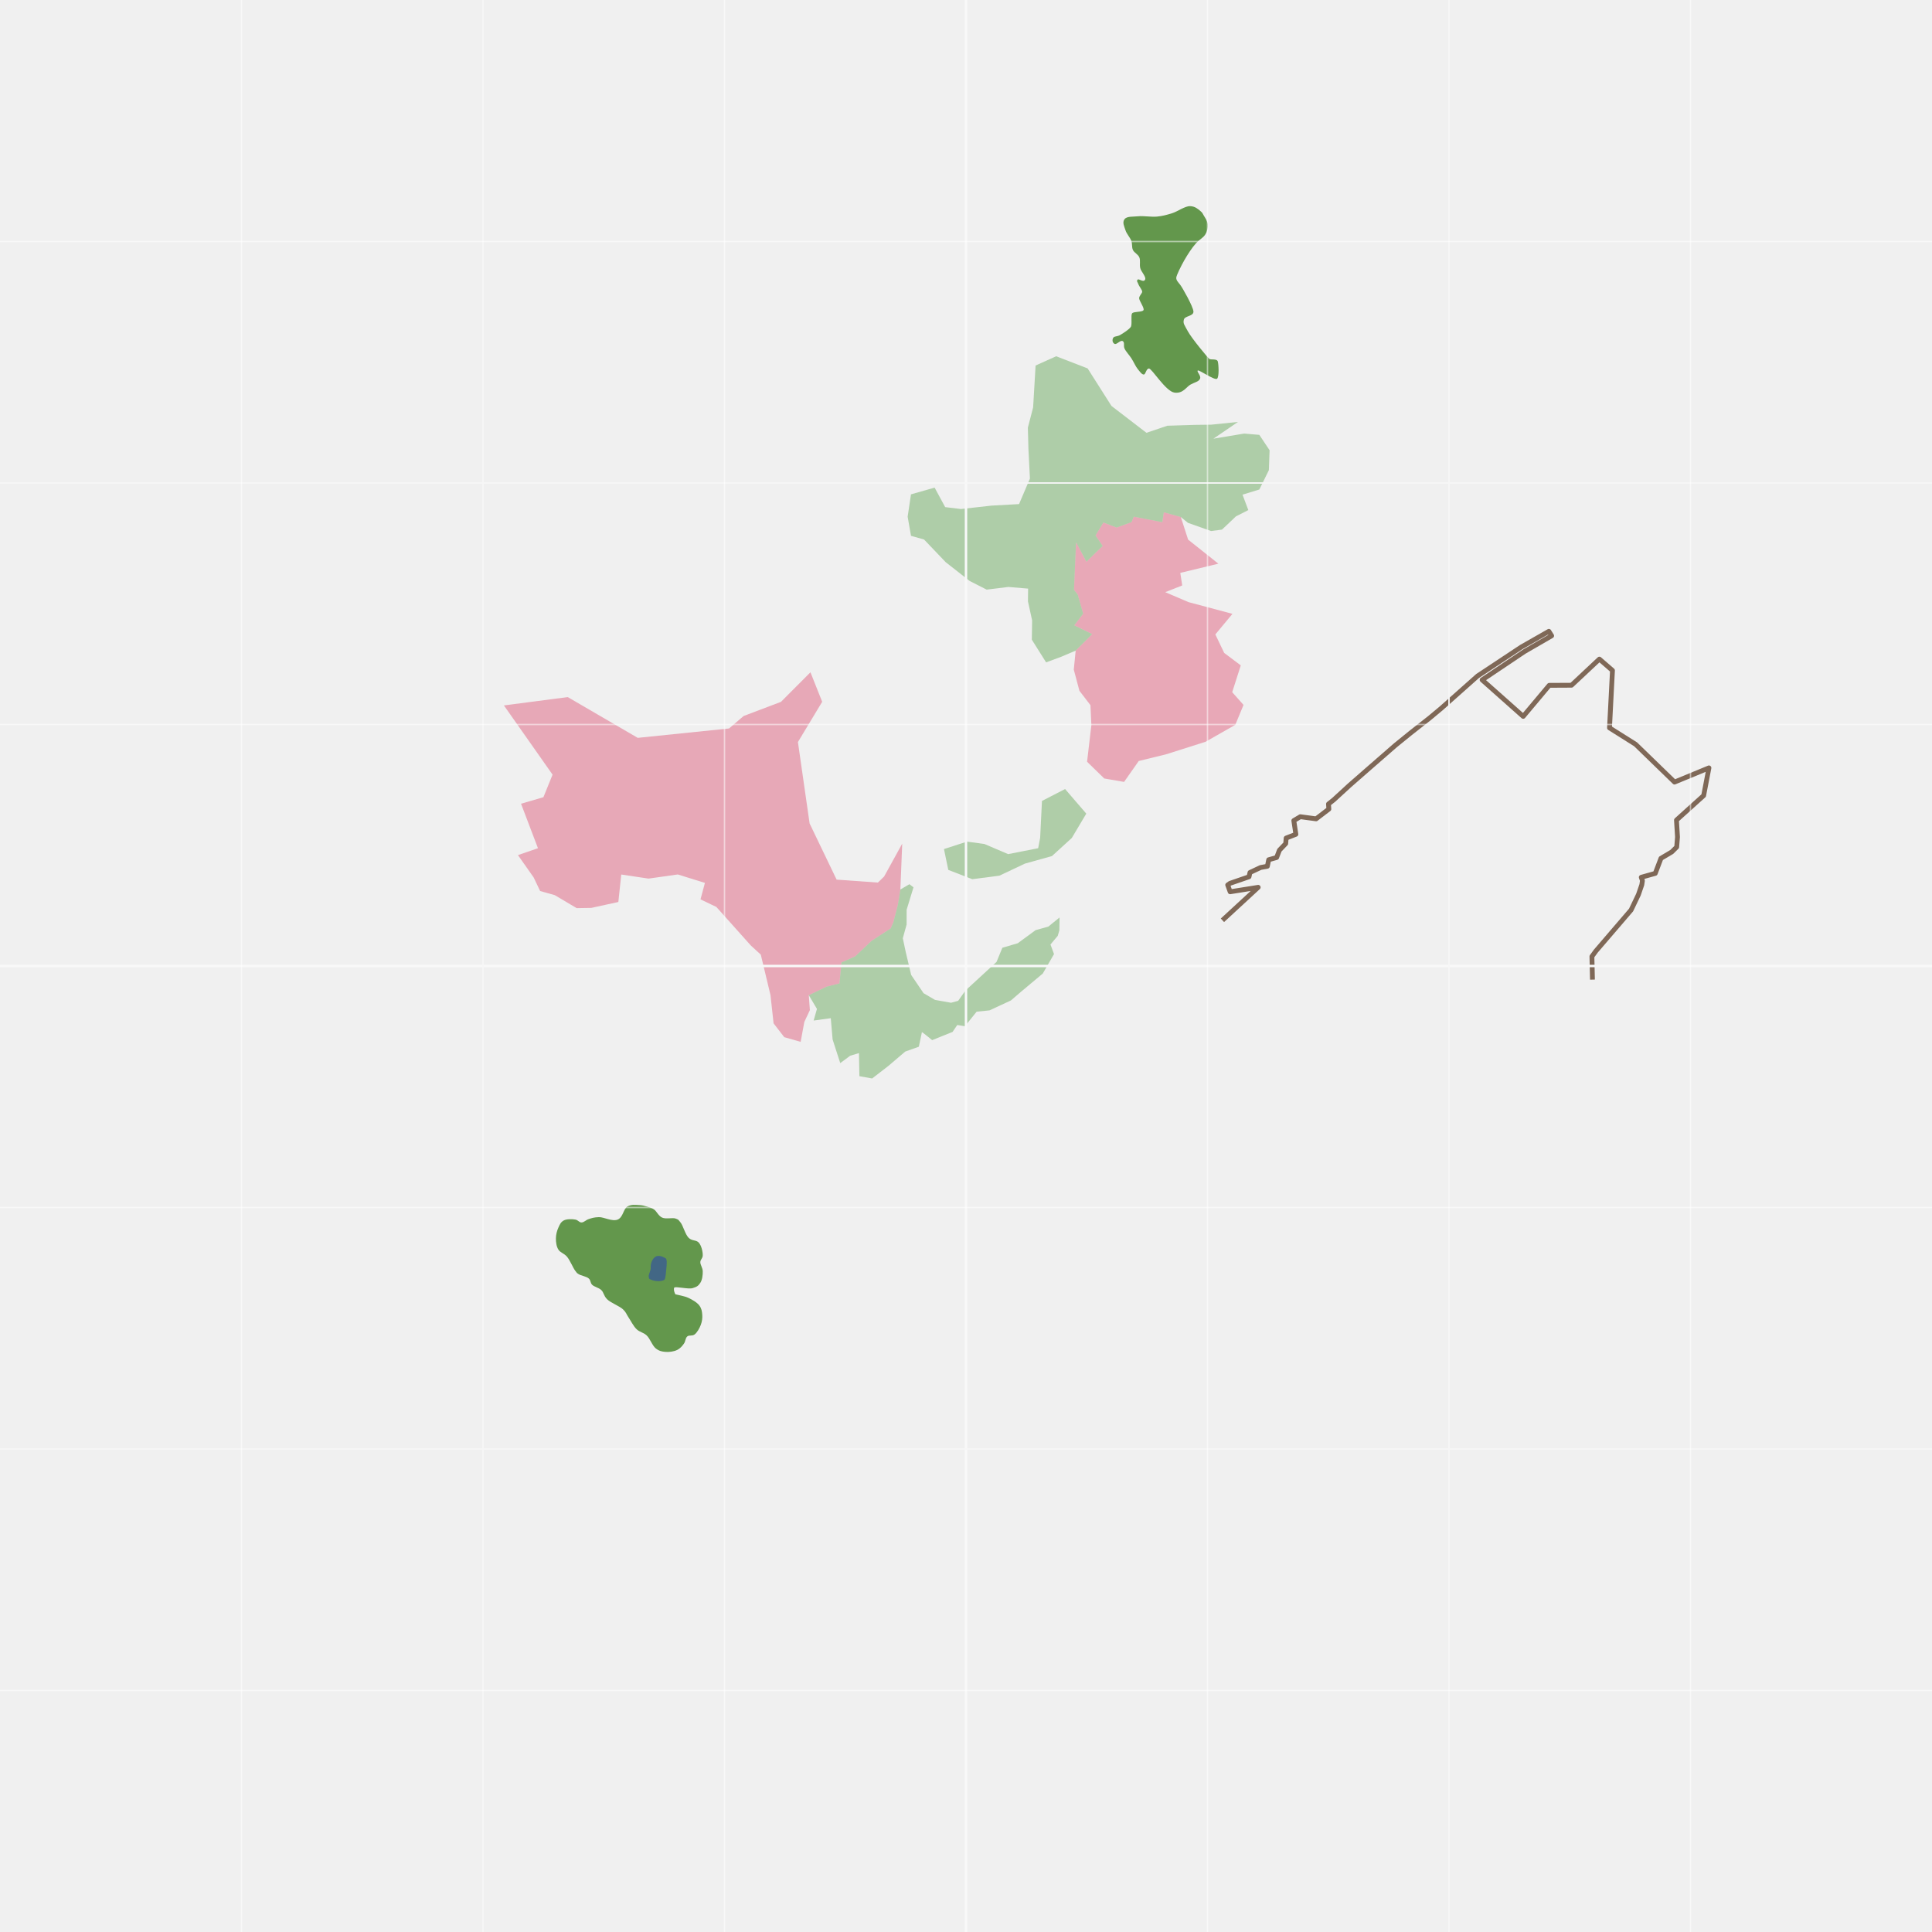
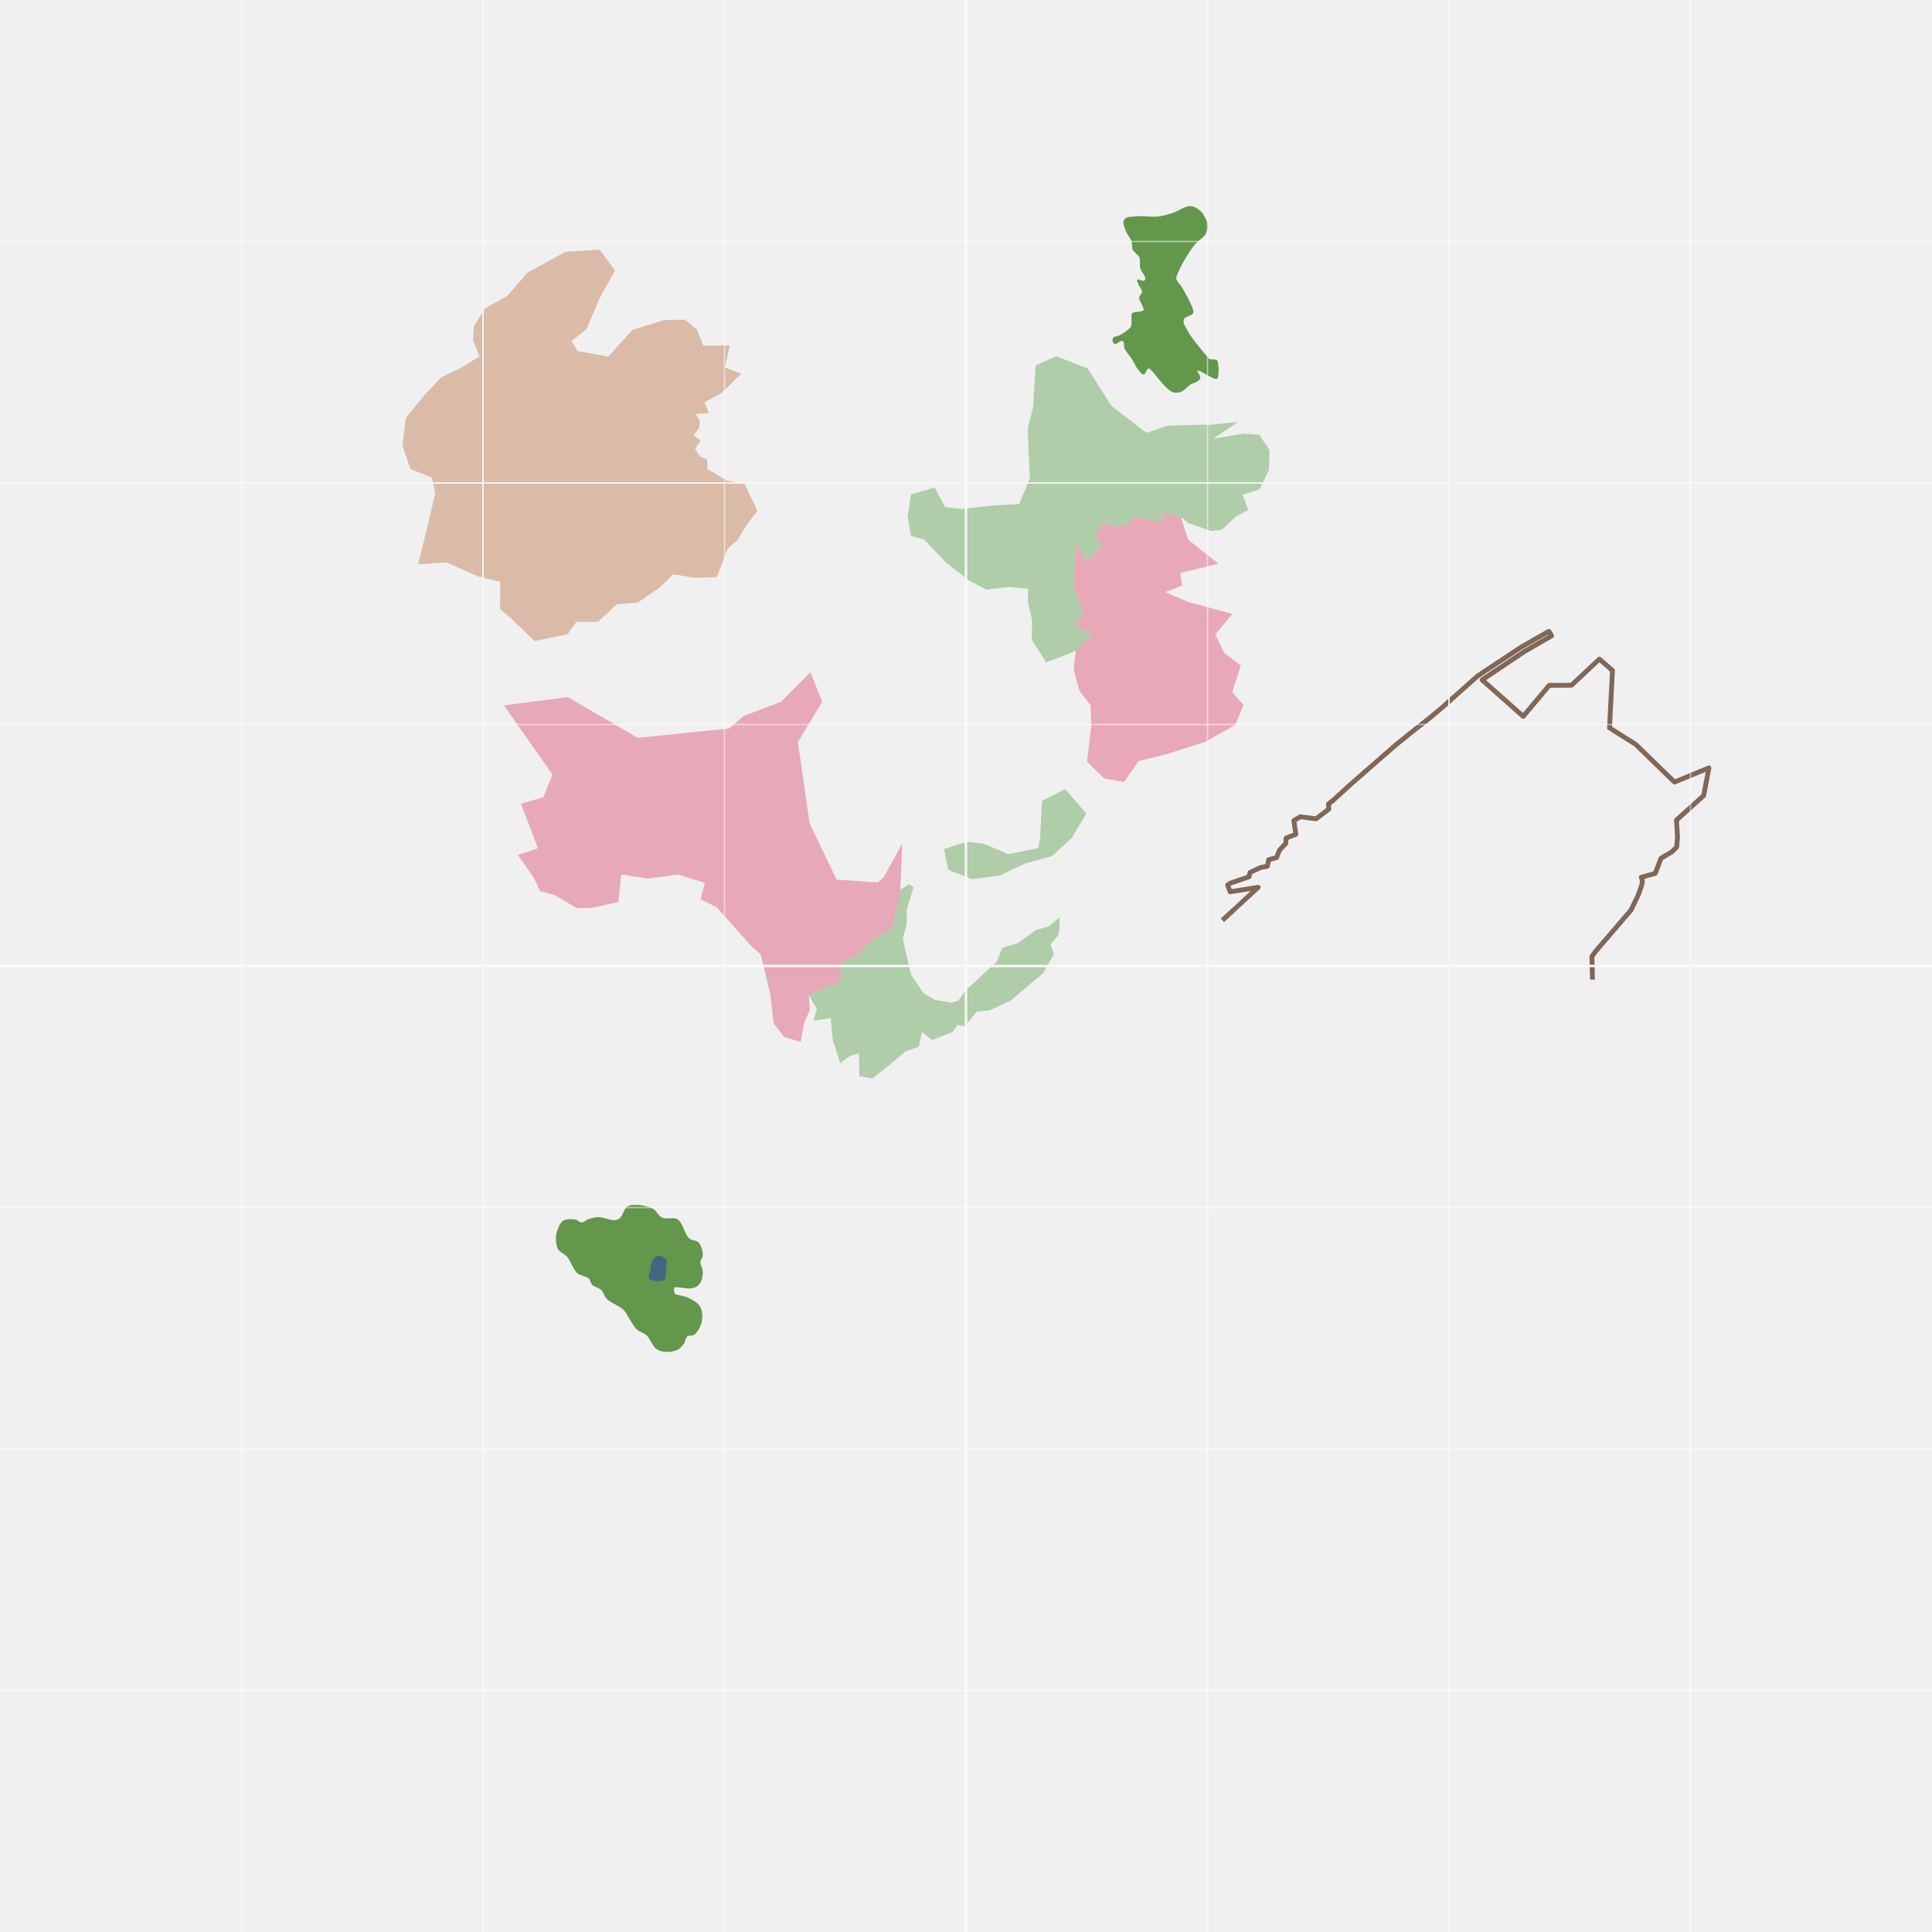
- <svg xmlns="http://www.w3.org/2000/svg" id="svg8" version="1.1" viewBox="0 0 1058.333 1058.333" height="4000" width="4000">
-   <defs id="defs2" />
+ <svg xmlns="http://www.w3.org/2000/svg" xmlns:xlink="http://www.w3.org/1999/xlink" id="svg8" version="1.1" viewBox="0 0 1058.333 1058.333" height="4000" width="4000">
+   <defs id="defs2">
+     <linearGradient id="linearGradient7415">
+       <stop style="stop-color:#78884e;stop-opacity:1;" offset="0" id="stop7411" />
+       <stop style="stop-color:#4e885e;stop-opacity:1" offset="1" id="stop7413" />
+     </linearGradient>
+     <linearGradient id="linearGradient4156">
+       <stop style="stop-color:#04dbb5;stop-opacity:1;" offset="0" id="stop4152" />
+       <stop style="stop-color:#4e885e;stop-opacity:1" offset="1" id="stop4154" />
+     </linearGradient>
+     <linearGradient xlink:href="#linearGradient4156" id="linearGradient4158" x1="278.062" y1="559.123" x2="282.418" y2="559.442" gradientUnits="userSpaceOnUse" />
+     <linearGradient xlink:href="#linearGradient7415" id="linearGradient7417" x1="347.404" y1="503.487" x2="346.979" y2="507.504" gradientUnits="userSpaceOnUse" />
+   </defs>
  <g id="layer4" style="display:inline">
    <path style="fill:#d40032;fill-opacity:0.3;stroke:none;stroke-width:0.265px;stroke-linecap:butt;stroke-linejoin:miter;stroke-opacity:1" d="m 494.231,462.144 -1.018,25.127 -1.378,8.384 -2.449,9.508 -1.472,3.418 -10.523,6.837 -8.909,8.465 -7.541,3.333 -1.097,11.492 -7.091,1.797 -9.703,4.659 0.595,8.172 -3.042,6.482 -2.017,10.902 -8.988,-2.57 -5.842,-7.578 -1.698,-15.501 -5.303,-22.123 -5.502,-5.058 -18.824,-21.058 -8.697,-4.166 2.414,-9.02 -14.858,-4.627 -16.022,2.273 -14.942,-2.235 -1.599,15.05 -14.806,3.232 -8.028,0.127 -11.999,-7.114 -8.011,-2.251 -3.549,-7.442 -8.605,-12.243 10.959,-3.773 -9.269,-24.369 12.263,-3.579 5.009,-12.353 -26.657,-37.916 34.966,-4.574 38.353,22.339 50.013,-5.147 7.987,-6.829 20.455,-7.748 16.151,-16.196 6.434,16.161 -13.293,22.051 6.399,44.594 14.796,30.772 22.604,1.613 3.406,-3.3 z" id="path5121" />
    <g id="g6547" transform="translate(-1.958031,-1.957898)">
      <path style="fill:#63974c;fill-opacity:1;stroke:none;stroke-width:0.265px;stroke-linecap:butt;stroke-linejoin:miter;stroke-opacity:1" d="m 371.303,707.323 c 0.552,-0.863 7.626,0.984 10.054,0.265 2.428,-0.719 3.16,-1.297 4.233,-2.91 1.073,-1.613 1.373,-4.403 1.323,-6.35 -0.051,-1.947 -1.388,-3.507 -1.323,-5.027 0.065,-1.521 1.282,-1.849 1.323,-3.704 0.041,-1.855 -0.662,-5.195 -2.117,-6.879 -1.455,-1.684 -3.661,-0.832 -5.556,-2.646 -1.895,-1.814 -3.118,-6.802 -4.498,-8.467 -1.38,-1.665 -0.967,-1.46 -2.646,-2.117 -1.679,-0.657 -5.318,0.425 -7.408,-0.529 -2.09,-0.955 -3.018,-3.522 -4.498,-4.498 -1.48,-0.976 -2.595,-1.188 -3.969,-1.587 -1.373,-0.399 -2.45,-0.739 -4.233,-0.794 -1.784,-0.054 -4.15,-0.492 -6.35,0.794 -2.2,1.286 -2.334,5.883 -5.292,7.144 -2.958,1.261 -7.643,-1.404 -10.319,-1.323 -2.675,0.081 -3.965,0.544 -5.556,1.058 -1.592,0.514 -2.607,1.849 -3.969,1.852 -1.361,0.003 -1.772,-1.293 -3.44,-1.587 -1.668,-0.294 -4.708,-0.391 -6.35,0.529 -1.642,0.92 -2.157,2.317 -2.91,3.969 -0.754,1.651 -1.313,3.788 -1.323,5.821 -0.01,2.033 0.249,4.314 1.323,6.085 1.074,1.771 3.136,2.05 4.763,3.969 1.627,1.919 3.325,6.154 4.498,7.673 1.173,1.518 0.656,1.042 1.852,1.852 1.196,0.81 4.332,1.262 5.556,2.381 1.224,1.119 0.725,2.277 1.852,3.44 1.127,1.162 3.615,1.552 5.027,2.91 1.412,1.358 1.258,3.103 3.175,5.027 1.917,1.924 6.874,3.764 8.731,5.556 1.857,1.792 1.675,2.426 2.91,4.233 1.236,1.807 2.749,4.939 4.498,6.615 1.749,1.676 3.704,1.694 5.556,3.44 1.852,1.746 3.12,5.703 5.027,7.144 1.907,1.441 3.292,1.68 5.292,1.852 2,0.172 4.631,-0.214 6.35,-1.058 1.719,-0.845 2.778,-2.169 3.704,-3.44 0.926,-1.271 0.768,-3.06 1.852,-3.969 1.084,-0.908 2.563,-0.039 3.969,-1.058 1.406,-1.02 2.741,-3.431 3.44,-5.292 0.698,-1.861 0.942,-3.748 0.794,-5.556 -0.149,-1.808 -0.334,-3.324 -1.587,-5.027 -1.253,-1.703 -3.889,-3.211 -6.085,-4.233 -2.197,-1.022 -6.158,-1.63 -6.879,-1.852 -0.512,-0.157 -1.346,-2.841 -0.794,-3.704 z" id="path2247" />
      <path style="fill:#426785;fill-opacity:1;stroke:none;stroke-width:0.265px;stroke-linecap:butt;stroke-linejoin:miter;stroke-opacity:1" d="m 357.735,702.596 c 3.885,1.962 7.515,1.031 8.197,0.388 0.682,-0.643 0.852,-4.444 1.059,-6.263 0.207,-1.819 0.459,-5.032 -0.407,-5.485 -0.867,-0.453 -3.693,-2.192 -5.722,-0.752 -2.028,1.44 -2.567,4.307 -2.443,5.748 0.124,1.441 -0.751,2.887 -1.041,4.169 -0.289,1.282 0.356,2.195 0.356,2.195 z" id="path3694" />
    </g>
    <path style="fill:#63974c;fill-opacity:1;stroke:none;stroke-width:0.265px;stroke-linecap:butt;stroke-linejoin:miter;stroke-opacity:1" d="m 643.283,215.048 c 4.789,0.721 6.509,-3.078 8.847,-4.376 2.338,-1.298 4.603,-1.573 5.25,-3.251 0.647,-1.678 -1.91,-3.736 -1.278,-4.434 0.632,-0.698 9.54,5.805 10.67,4.41 1.13,-1.395 0.781,-7.613 0.332,-9.348 -0.449,-1.735 -3.853,-0.784 -4.684,-1.462 -0.832,-0.678 -9.627,-11.24 -11.679,-15.034 -2.053,-3.794 -2.757,-4.315 -2.227,-6.472 0.53,-2.158 5.392,-1.77 5.243,-4.457 -0.149,-2.687 -6.094,-13.158 -7.258,-14.621 -1.165,-1.463 -2.234,-2.55 -2.155,-3.864 0.079,-1.314 2.614,-6.406 4.395,-9.545 1.781,-3.139 4.218,-6.865 6.299,-9.196 2.081,-2.33 4.064,-3.071 5.215,-4.974 1.15,-1.903 1.482,-3.794 1.311,-5.591 -0.171,-1.797 -1.367,-3.443 -2.074,-4.646 -0.707,-1.204 -0.747,-1.635 -1.97,-2.631 -1.224,-0.997 -2.792,-2.537 -5.595,-2.628 -2.803,-0.09 -6.877,2.967 -9.907,3.894 -3.03,0.927 -5.06,1.502 -8.168,1.819 -3.108,0.317 -7.468,-0.48 -10.376,-0.164 -2.908,0.316 -6.231,-0.133 -7.512,1.653 -1.281,1.785 -0.057,3.962 0.563,5.981 0.62,2.019 2.556,3.995 3.206,5.841 0.65,1.846 0.136,3.433 0.883,4.999 0.747,1.566 2.769,2.306 3.498,4.027 0.729,1.721 0.015,3.769 0.504,5.859 0.489,2.091 3.62,5.019 2.558,6.518 -1.062,1.5 -3.306,-0.969 -4.021,-0.143 -0.715,0.826 0.075,1.347 0.452,2.488 0.377,1.141 2.218,3.252 2.069,4.196 -0.149,0.945 -1.518,2.011 -1.668,3.342 -0.151,1.331 3.036,5.477 2.388,6.657 -0.648,1.18 -5.265,0.663 -6.188,1.703 -0.923,1.04 0.15,6.14 -0.799,7.529 -0.949,1.389 -4.154,3.434 -5.81,4.393 -1.655,0.959 -3.304,0.529 -3.86,1.645 -0.556,1.116 -0.374,2.551 0.794,3.189 1.168,0.639 3.145,-2.217 4.451,-1.505 1.306,0.713 0.278,2.463 1.027,4.099 0.75,1.635 2.575,3.498 3.783,5.368 1.208,1.871 2.263,4.398 3.453,5.851 1.19,1.452 2.268,3.062 3.331,2.986 1.063,-0.076 1.221,-3.126 2.774,-3.297 1.553,-0.172 9.145,12.471 13.934,13.192 z" id="path931" />
    <path style="fill:#d60033;fill-opacity:0.3;stroke:none;stroke-width:0.265px;stroke-linecap:butt;stroke-linejoin:miter;stroke-opacity:1" d="m 615.765,428.323 8.031,-11.455 14.917,-3.642 21.732,-6.907 16.232,-9.255 4.521,-10.915 -6.206,-6.976 4.698,-14.681 -9.091,-6.833 -4.839,-10.122 9.361,-11.27 -24.073,-6.432 -12.729,-5.453 9.299,-3.676 -1.061,-6.884 20.856,-5.036 -16.572,-13.196 -3.998,-12.356 -9.314,-2.616 -0.809,5.424 -15.637,-3.003 -1.247,2.979 -8.187,2.984 -7.224,-2.781 -4.302,7.107 3.942,5.752 -3.699,3.494 -5.223,5.164 -5.685,-10.677 -1.132,26.025 2.043,2.604 2.986,10.488 -4.875,6.361 9.822,4.817 -9.057,9.042 -1.036,10.409 3.085,11.597 6.046,7.876 0.504,10.944 -2.359,20.047 9.428,9.187 2.86,0.487 z" id="path1557" />
    <path style="display:inline;fill:#187b00;fill-opacity:0.3;stroke:none;stroke-width:0.265px;stroke-linecap:butt;stroke-linejoin:miter;stroke-opacity:1" d="m 583.442,432.225 11.616,13.474 -7.929,13.333 -10.873,9.916 -14.808,4.134 -13.993,6.607 -14.867,1.922 -13.128,-5.091 -2.365,-11.409 12.58,-4.075 9.588,1.297 12.981,5.542 16.454,-3.233 1.087,-5.705 0.992,-20.187 z" id="path3418" />
    <path style="fill:#177c00;fill-opacity:0.298;stroke:none;stroke-width:0.265px;stroke-linecap:butt;stroke-linejoin:miter;stroke-opacity:1" d="m 573.044,362.839 8.171,-3.02 8.031,-3.417 9.057,-9.042 -9.822,-4.817 4.875,-6.361 -2.986,-10.488 -2.043,-2.604 1.132,-26.025 5.685,10.677 5.223,-5.164 3.699,-3.494 -3.942,-5.752 4.302,-7.107 7.224,2.781 8.187,-2.984 1.247,-2.979 15.637,3.003 0.809,-5.424 9.314,2.616 3.917,3.178 12.689,4.482 5.938,-0.781 7.659,-7.254 6.771,-3.442 -3.176,-8.442 9.219,-2.837 5.212,-10.582 0.397,-10.919 -5.613,-8.425 -8.321,-0.71 -16.839,2.805 13.465,-9.181 -14.688,1.499 -8.986,0.114 -15.021,0.467 -11.446,3.873 -19.161,-14.701 -13.069,-20.571 -17.24,-6.656 -11.265,5.068 -1.347,22.937 -2.888,11.13 0.311,11.619 0.821,16.251 -5.955,13.975 -15.113,0.839 -16.653,1.862 -8.699,-1.044 -5.786,-10.679 -12.954,3.691 -1.824,12.259 1.843,10.469 7.134,1.999 11.887,12.448 13.142,10.295 9.286,4.72 11.883,-1.463 10.812,0.909 -0.084,6.978 2.285,10.435 -0.165,10.561 z" id="path1027" />
    <path style="fill:#177c00;stroke:none;stroke-width:0.265px;stroke-linecap:butt;stroke-linejoin:miter;stroke-opacity:1;fill-opacity:0.298" d="m 491.835,495.655 1.378,-8.384 4.955,-2.914 2.237,1.713 -3.755,12.269 -0.017,8.124 -2.077,7.504 1.571,7.4 3.002,12.691 6.782,9.995 6.288,3.686 8.803,1.559 3.865,-1.058 4.021,-5.662 17.009,-15.645 3.183,-7.76 8.452,-2.481 9.757,-7.158 6.997,-1.962 6.131,-4.991 -0.098,6.997 -0.89,3.058 -3.984,4.753 1.938,5.242 -6.146,10.658 -12.215,10.229 -5.245,4.511 -11.704,5.439 -7.091,0.731 -6.404,7.958 -4.202,-0.667 -2.552,3.775 -11.196,4.515 c 0,0 -5.541,-4.57 -5.617,-4.363 -0.076,0.207 -1.676,7.972 -1.676,7.972 l -7.434,2.639 -9.37,7.971 -8.786,6.783 -6.973,-1.258 -0.242,-12.651 -4.782,1.443 -5.47,4.048 -4.186,-12.963 -1.001,-11.64 -9.387,1.287 1.814,-6.371 -4.466,-7.517 9.703,-4.659 7.091,-1.797 1.097,-11.492 7.541,-3.333 8.909,-8.465 10.523,-6.837 1.472,-3.418 z" id="path5677" />
+     <path style="fill:#a74100;stroke:none;stroke-width:0.265px;stroke-linecap:butt;stroke-linejoin:miter;stroke-opacity:1;fill-opacity:0.298" d="m 228.999,309.119 4.39,-17.475 5.029,-21.447 -1.771,-8.435 -11.793,-4.849 -4.405,-12.618 1.869,-15.331 10.291,-12.726 9.368,-9.668 10.752,-5.175 9.964,-6.213 -3.554,-8.93 0.497,-7.544 6.015,-9.665 12.356,-7.034 11.001,-12.71 20.842,-11.406 18.694,-1.096 8.305,11.412 -8.478,15.372 -7.126,16.742 -8.254,6.499 3.458,5.498 16.796,3.006 13.165,-14.567 17.49,-5.477 11.342,-0.162 6.622,5.646 3.366,8.617 14.592,-0.187 -2.752,12.136 9.02,3.402 -10.978,10.683 -9.123,4.987 2.261,5.793 -7.066,0.586 2.112,3.745 -0.359,4.037 -3.06,3.771 3.908,2.907 -3.029,4.726 2.703,4.062 3.958,1.75 0.11,5.26 11.007,6.307 9.364,1.729 6.982,14.669 -6.411,8.623 -4.578,7.624 -5.177,4.412 -6.074,15.792 -11.633,0.314 -12.289,-1.877 -6.985,6.934 -12.274,8.48 -11.657,0.98 -10.242,9.651 -11.812,-0.083 -4.799,6.813 -18.115,3.74 -12.078,-11.639 -6.797,-5.967 0.093,-14.828 -12.062,-2.946 -17.46,-7.741 z" id="path5705" />
  </g>
  <g id="layer2" style="display:inline">
    <path style="fill:none;stroke:#7f6857;stroke-width:2.646;stroke-linecap:butt;stroke-linejoin:round;stroke-miterlimit:4;stroke-dasharray:none;stroke-opacity:1" d="m 872.334,536.626 -0.298,-12.674 2.166,-2.976 19.288,-22.48 4.033,-8.448 1.848,-5.388 0.334,-2.254 -0.626,-1.84 7.66,-2.14 3.125,-8.239 5.916,-3.507 2.701,-2.674 0.438,-5.52 -0.564,-9.246 14.891,-13.43 2.894,-15.164 -18.843,7.769 -21.331,-20.688 -14.294,-9.002 1.623,-31.466 -7.162,-6.204 -15.262,14.306 -12.205,0.063 -14.269,17.005 -22.503,-19.989 23.2,-15.557 14.888,-8.607 -1.525,-2.44 -15.105,8.609 -23.945,15.868 -19.843,17.641 -6.37,5.314 -10.595,8.331 -8.183,6.641 -14.033,12.227 -11.152,9.75 -8.637,7.932 -2.853,2.262 0.189,2.807 -6.979,5.334 -8.647,-1.162 -3.563,2.12 1.126,7.511 -5.326,2.068 -0.233,3.025 -3.464,3.625 -1.518,3.996 -4.34,1.231 -0.737,3.565 -3.716,0.686 -5.8,2.723 -0.542,2.355 -10.412,3.586 -1.257,0.884 1.341,3.741 15.363,-2.441 -19.585,18.062" id="path3904" />
  </g>
  <g id="layer7" style="display:none">
    <rect style="fill:#000000;fill-opacity:0.8;stroke:none;stroke-width:2.646;stroke-linecap:butt;stroke-linejoin:round;stroke-miterlimit:4;stroke-dasharray:none;stroke-opacity:1;paint-order:stroke fill markers" id="rect10845" width="1058.333" height="1058.333" x="0" y="0" />
-     <path style="fill:#4e885e;fill-opacity:1;stroke:none;stroke-width:0.265px;stroke-linecap:butt;stroke-linejoin:miter;stroke-opacity:1" d="m 330.161,507.745 -1.278,13.555 -5.027,12.968 -7.469,5.049 -4.499,2.733 -8.816,8.101 -9.163,-9.322 -7.54,12.546 7.082,16.748 8.094,8.649 7.269,2.069 5.91,13.213 15.371,-0.533 -0.871,9.28 10.367,10.716 13.093,8.176 15.383,-2.748 4.122,-16.912 -10.194,-18.316 -14.834,-3.389 -12.357,-15.552 -0.967,-9.013 5.15,-8.954 7.257,-6.716 2.525,-13.706 3.473,-1.199 0.156,-6.762 4.088,-4.586 1.23,-5.746 -11.219,-1.628 z" id="path9373" />
+     <path style="fill:#4e885e;fill-opacity:1;stroke:none;stroke-width:0.265px;stroke-linecap:butt;stroke-linejoin:miter;stroke-opacity:1" d="m 330.161,507.745 -1.278,13.555 -5.027,12.968 -7.469,5.049 -4.499,2.733 -8.816,8.101 -3.728,-5.125 -5.434,-4.197 -6.729,5.188 -3.171,7.358 -0.631,3.587 0.275,7.117 0.565,3.604 17.327,11.089 7.269,2.069 5.91,13.213 15.371,-0.533 -0.871,9.28 4.657,5.742 5.71,4.974 6.334,4.903 6.759,3.273 8.585,-0.211 6.799,-2.537 3.83,-7.581 0.293,-9.331 -3.266,-9.926 -6.928,-8.39 -7.206,-2.447 -7.628,-0.942 -12.357,-15.552 -0.967,-9.013 5.15,-8.954 7.257,-6.716 2.525,-13.706 3.473,-1.199 0.156,-6.762 4.088,-4.586 0.951,-4.688 z" id="path9373" />
+     <path style="fill:#04dbb5;fill-opacity:1;stroke:none;stroke-width:0.265px;stroke-linecap:butt;stroke-linejoin:miter;stroke-opacity:1" d="m 273.624,583.781 -15.19,-2.506 -4.84,1.112 -11.072,-0.817 -0.762,-1.545 4.147,-3.372 -0.131,-1.546 -4.548,-1.885 -0.166,-2.716 6.217,-5.948 -3.552,-8.745 6.143,-8.781 -0.095,-13.778 17.155,8.505 3.58,5.176 6.899,4.755 0.306,5.033 -0.678,5.531 -1.98,3.151 -1.42,4.277 1.01,4.744 -0.155,4.575 0.486,4.031 z" id="path925" />
+     <path style="fill:url(#linearGradient4158);fill-opacity:1;stroke:none;stroke-width:0.275px;stroke-linecap:butt;stroke-linejoin:miter;stroke-opacity:1" d="m 274.672,565.406 10.022,2.504 -0.705,-3.83 -0.298,-7.117 0.684,-3.587 -7.186,-1.766 0.363,5.116 -0.735,5.531 z" id="path4150" />
+     <path style="fill:#78884e;fill-opacity:1;stroke:none;stroke-width:0.265px;stroke-linecap:butt;stroke-linejoin:miter;stroke-opacity:1" d="m 363.266,503.854 -32.23,-4.213 -8.402,-10.412 2.831,-12.713 -7.382,-13.47 -2.435,-9.058 -11.273,-9.72 -6.623,-23.28 -17.981,-2.21 -5.122,-7.509 7.224,-6.164 -0.275,-10.06 12.158,-11.154 18.004,0.991 8.535,8.028 18.801,0.295 18.286,7.487 12.387,7.33 12.119,-3.728 8.646,16.365 4.003,4.768 12.465,-3.169 15.682,3.205 -3.469,15.448 -15.203,24.359 -2.634,20.627 -22.18,8.883 -10.399,4.007 z" id="path5637" />
+     <path style="fill:url(#linearGradient7417);fill-opacity:1;stroke:none;stroke-width:0.275px;stroke-linecap:butt;stroke-linejoin:miter;stroke-opacity:1" d="m 357.206,509.722 6.06,-5.912 -32.23,-4.559 -0.913,8.782 z" id="path7311" />
  </g>
  <g id="layer6" style="display:inline;opacity:0.669" />
  <g id="layer3" style="display:inline">
    <path style="display:inline;fill:none;stroke:#f9f9f9;stroke-width:1.323;stroke-linecap:butt;stroke-linejoin:miter;stroke-miterlimit:4;stroke-dasharray:none;stroke-opacity:1" d="M 529.167,1.1666667e-5 V 1058.333" id="path3018" />
    <path style="display:inline;fill:none;stroke:#f9f9f9;stroke-width:1.323;stroke-linecap:butt;stroke-linejoin:miter;stroke-miterlimit:4;stroke-dasharray:none;stroke-opacity:1" d="M 1058.333,529.167 H 2.5833333e-5" id="path3018-6" />
    <path style="fill:none;stroke:#f6f6f6;stroke-width:0.794;stroke-linecap:butt;stroke-linejoin:miter;stroke-miterlimit:4;stroke-dasharray:none;stroke-opacity:1" d="M 0,793.75 H 264.583 1058.333" id="path3774" />
    <path style="fill:none;stroke:#f6f6f6;stroke-width:0.794;stroke-linecap:butt;stroke-linejoin:miter;stroke-miterlimit:4;stroke-dasharray:none;stroke-opacity:1" d="M 3.1506666e-5,264.583 H 264.583 1058.333" id="path3774-7" />
    <path style="fill:none;stroke:#f6f6f6;stroke-width:0.794;stroke-linecap:butt;stroke-linejoin:miter;stroke-miterlimit:4;stroke-dasharray:none;stroke-opacity:1" d="M 793.75,1058.333 V 793.75 1e-5" id="path3774-5" />
    <path style="fill:none;stroke:#f6f6f6;stroke-width:0.794;stroke-linecap:butt;stroke-linejoin:miter;stroke-miterlimit:4;stroke-dasharray:none;stroke-opacity:1" d="M 264.583,1058.333 V 793.75 1e-5" id="path3774-7-3" />
    <path id="rect4607" style="fill:#ffffff;stroke-width:3" d="M -100,-100 V 0 4000 4100 H 0 4100 V 4000 -100 H 0 Z M 0,0 H 4000 V 4000 H 0 Z" transform="scale(0.2645833)" />
    <path style="fill:none;stroke:#ffffff;stroke-width:0.794;stroke-linecap:butt;stroke-linejoin:miter;stroke-miterlimit:4;stroke-dasharray:none;stroke-opacity:0.5" d="M 132.292,0 V 1058.333" id="path4859" />
    <path style="fill:none;stroke:#ffffff;stroke-width:0.794;stroke-linecap:butt;stroke-linejoin:miter;stroke-miterlimit:4;stroke-dasharray:none;stroke-opacity:0.5" d="M 396.875,0 V 1058.333" id="path4859-5" />
    <path style="fill:none;stroke:#ffffff;stroke-width:0.794;stroke-linecap:butt;stroke-linejoin:miter;stroke-miterlimit:4;stroke-dasharray:none;stroke-opacity:0.5" d="M 661.458,0 V 1058.333" id="path4859-6" />
    <path style="fill:none;stroke:#ffffff;stroke-width:0.794;stroke-linecap:butt;stroke-linejoin:miter;stroke-miterlimit:4;stroke-dasharray:none;stroke-opacity:0.5" d="M 926.042,0 V 1058.333" id="path4859-2" />
    <path style="fill:none;stroke:#ffffff;stroke-width:0.794;stroke-linecap:butt;stroke-linejoin:miter;stroke-miterlimit:4;stroke-dasharray:none;stroke-opacity:0.5" d="M 1058.333,132.292 H 3e-5" id="path4859-0" />
    <path style="fill:none;stroke:#ffffff;stroke-width:0.794;stroke-linecap:butt;stroke-linejoin:miter;stroke-miterlimit:4;stroke-dasharray:none;stroke-opacity:0.5" d="M 1058.333,396.875 H 3e-5" id="path4859-5-9" />
    <path style="fill:none;stroke:#ffffff;stroke-width:0.794;stroke-linecap:butt;stroke-linejoin:miter;stroke-miterlimit:4;stroke-dasharray:none;stroke-opacity:0.5" d="M 1058.333,661.458 H 3e-5" id="path4859-6-3" />
    <path style="fill:none;stroke:#ffffff;stroke-width:0.794;stroke-linecap:butt;stroke-linejoin:miter;stroke-miterlimit:4;stroke-dasharray:none;stroke-opacity:0.5" d="M 1058.333,926.042 H 3e-5" id="path4859-2-6" />
  </g>
  <g id="layer1" style="display:none">
    <circle style="fill:#ff0000;fill-opacity:1;stroke-width:1;stroke-dasharray:1, 3" id="path1251" cx="529.167" cy="529.167" r="1.058" />
    <circle style="fill:#ff0000;fill-opacity:1;stroke-width:1;stroke-dasharray:1, 3" id="path1251-3" cx="317.5" cy="529.167" r="1.058" />
    <circle style="fill:#ff0000;fill-opacity:1;stroke-width:1;stroke-dasharray:1, 3" id="path1251-6" cx="529.167" cy="317.5" r="1.058" />
    <circle style="fill:none;stroke:#ff0c00;stroke-width:26.458;stroke-miterlimit:4;stroke-dasharray:none;stroke-dashoffset:0;stroke-opacity:1" id="path1624-7" cx="-876.3" cy="419.1" r="27.257" />
    <text xml:space="preserve" style="font-style:normal;font-weight:normal;font-size:10.583px;line-height:1.25;font-family:sans-serif;letter-spacing:0px;word-spacing:0px;fill:#000000;fill-opacity:1;stroke:none;stroke-width:0.265" x="532.344" y="529.181" id="text26171">
      <tspan id="tspan26169" style="font-style:normal;font-variant:normal;font-weight:normal;font-stretch:normal;font-family:Barlow;-inkscape-font-specification:Barlow;fill:#ff0000;stroke-width:0.265" x="532.344" y="529.181">0</tspan>
    </text>
    <text xml:space="preserve" style="font-style:normal;font-weight:normal;font-size:10.583px;line-height:1.25;font-family:sans-serif;letter-spacing:0px;word-spacing:0px;fill:#000000;fill-opacity:1;stroke:none;stroke-width:0.265" x="320.673" y="529.156" id="text26171-3">
      <tspan id="tspan26169-6" style="font-style:normal;font-variant:normal;font-weight:normal;font-stretch:normal;font-family:Barlow;-inkscape-font-specification:Barlow;fill:#ff0000;stroke-width:0.265" x="320.673" y="529.156">W</tspan>
    </text>
    <text xml:space="preserve" style="font-style:normal;font-weight:normal;font-size:10.583px;line-height:1.25;font-family:sans-serif;letter-spacing:0px;word-spacing:0px;fill:#000000;fill-opacity:1;stroke:none;stroke-width:0.265" x="532.35" y="317.511" id="text26171-6">
      <tspan id="tspan26169-2" style="font-style:normal;font-variant:normal;font-weight:normal;font-stretch:normal;font-family:Barlow;-inkscape-font-specification:Barlow;fill:#ff0000;stroke-width:0.265" x="532.35" y="317.511">N</tspan>
    </text>
  </g>
  <g id="layer5" style="display:none">
    <text xml:space="preserve" style="font-style:normal;font-weight:normal;font-size:33.867px;line-height:1.25;font-family:sans-serif;letter-spacing:0px;word-spacing:0px;fill:#000000;fill-opacity:1;stroke:none;stroke-width:0.265" x="361.393" y="125.7" id="text5628">
      <tspan id="tspan5626" style="font-size:33.867px;fill:#55ddff;stroke-width:0.265" x="361.393" y="125.7">✘</tspan>
    </text>
    <text xml:space="preserve" style="font-style:normal;font-weight:normal;font-size:33.867px;line-height:1.25;font-family:sans-serif;letter-spacing:0px;word-spacing:0px;fill:#d35f5f;fill-opacity:1;stroke:none;stroke-width:0.265" x="832.578" y="342.31" id="text5628-5">
      <tspan id="tspan5626-3" style="font-size:33.867px;fill:#d35f5f;stroke-width:0.265" x="832.578" y="342.31">✘</tspan>
    </text>
    <text xml:space="preserve" style="font-style:normal;font-weight:normal;font-size:33.867px;line-height:1.25;font-family:sans-serif;letter-spacing:0px;word-spacing:0px;fill:#d35f5f;fill-opacity:1;stroke:none;stroke-width:0.265" x="642.21" y="535.821" id="text5628-5-5">
      <tspan id="tspan5626-3-6" style="font-size:33.867px;fill:#d35f5f;stroke-width:0.265" x="642.21" y="535.821">✘</tspan>
    </text>
    <text xml:space="preserve" style="font-style:normal;font-weight:normal;font-size:33.867px;line-height:1.25;font-family:sans-serif;letter-spacing:0px;word-spacing:0px;display:inline;fill:#d35f5f;fill-opacity:1;stroke:none;stroke-width:0.265" x="674.721" y="166.307" id="text5628-5-6">
      <tspan id="tspan5626-3-2" style="font-size:33.867px;fill:#d35f5f;stroke-width:0.265" x="674.721" y="166.307">✘</tspan>
    </text>
    <text xml:space="preserve" style="font-style:normal;font-weight:normal;font-size:33.867px;line-height:1.25;font-family:sans-serif;letter-spacing:0px;word-spacing:0px;display:inline;fill:#000000;fill-opacity:1;stroke:none;stroke-width:0.265" x="427.147" y="825.185" id="text5628-3">
      <tspan id="tspan5626-5" style="font-size:33.867px;fill:#55ddff;stroke-width:0.265" x="427.147" y="825.185">✘</tspan>
    </text>
  </g>
+   <g id="layer8" style="display:none">
+     <circle style="display:inline;fill:#ff0000;fill-opacity:1;stroke-width:1;stroke-dasharray:1, 3" id="path1251-9" cx="1.058" cy="1.058" r="1.058" />
+   </g>
</svg>
